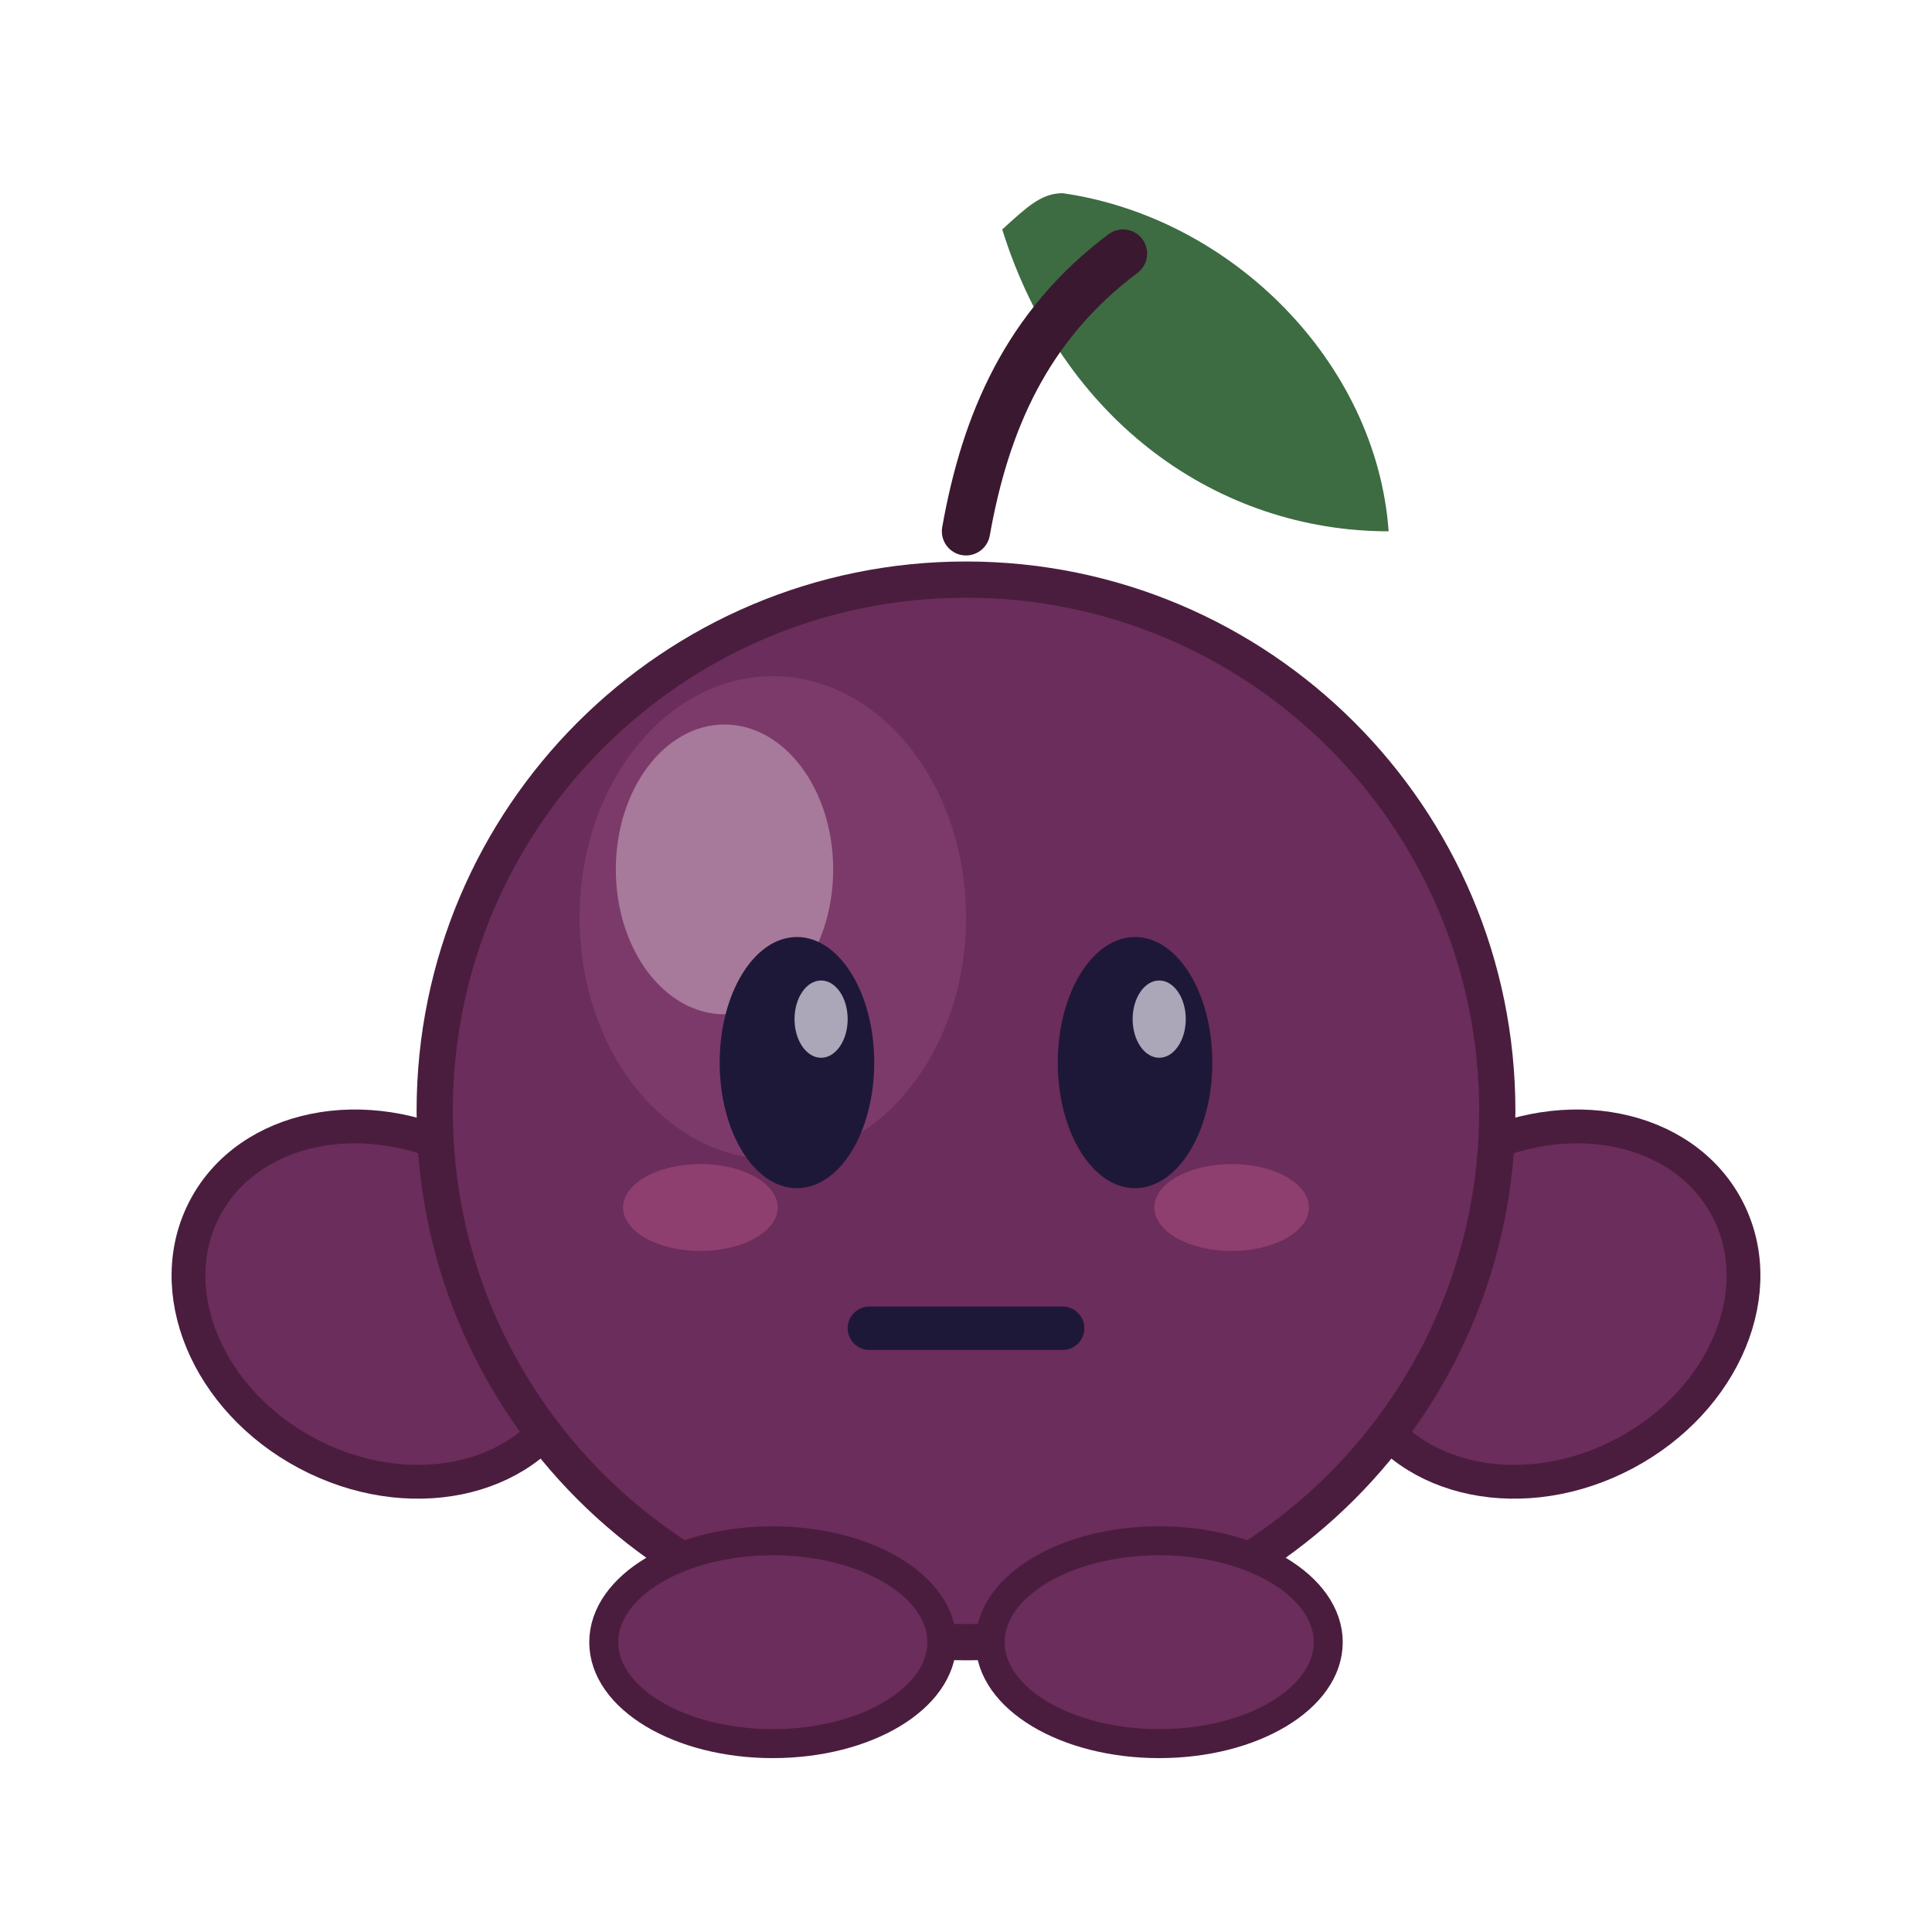
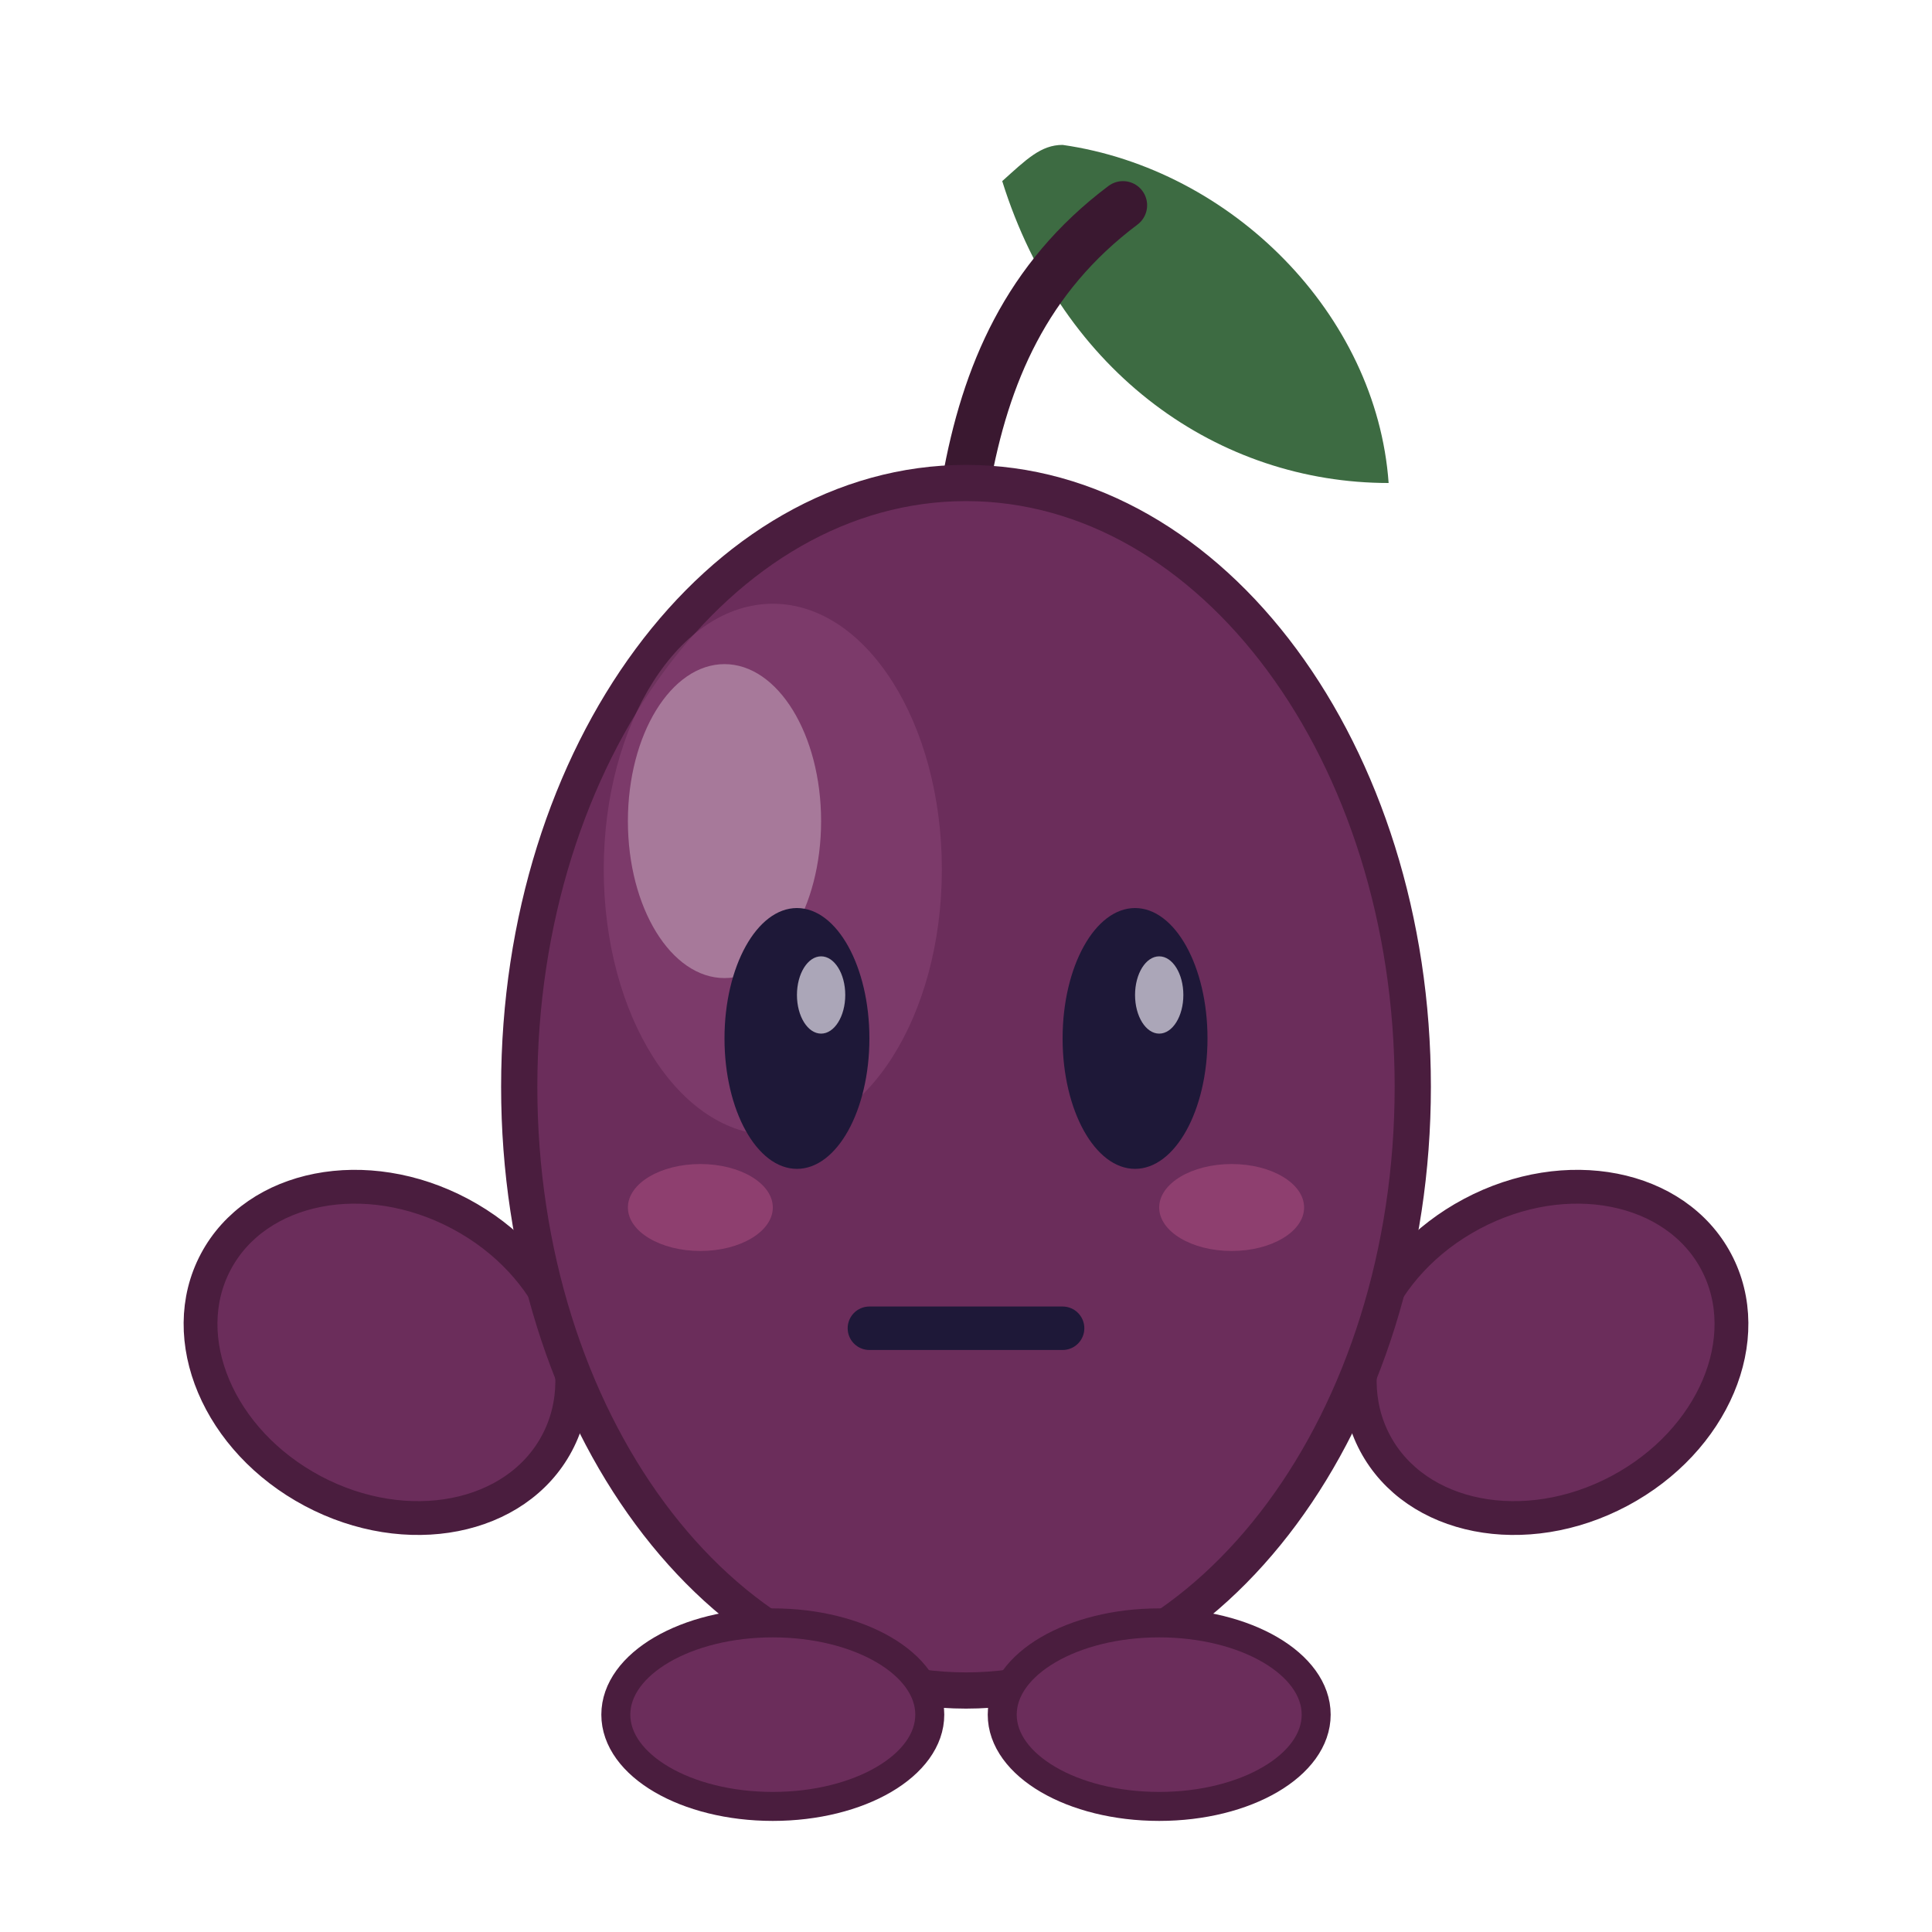
<svg xmlns="http://www.w3.org/2000/svg" viewBox="0 0 80 80" role="img" aria-label="Plum empty">
-   <ellipse cx="16" cy="54" rx="8.5" ry="7" fill="#6b2d5b" stroke="#4a1d3e" stroke-width="1.4" transform="rotate(28 16 54)" />
-   <ellipse cx="64" cy="54" rx="8.5" ry="7" fill="#6b2d5b" stroke="#4a1d3e" stroke-width="1.4" transform="rotate(-28 64 54)" />
-   <path fill="#3d6b42" d="M44 8c7 1 13 7 13.5 14-7 0-13.5-4.5-16-12.5 1-.9 1.6-1.5 2.5-1.5z" />
-   <path fill="none" stroke="#3a1830" stroke-width="2" stroke-linecap="round" d="M40 22c.8-4.5 2.5-8.5 6.5-11.5" />
-   <circle cx="40" cy="46" r="22" fill="#6b2d5b" />
-   <circle cx="40" cy="46" r="22" fill="none" stroke="#4a1d3e" stroke-width="1.5" />
-   <ellipse cx="32" cy="38" rx="8" ry="10" fill="#8a4576" opacity=".55" />
-   <ellipse cx="30" cy="36" rx="4.5" ry="6" fill="#f7eef3" opacity=".35" />
-   <ellipse cx="32" cy="68" rx="7" ry="4.2" fill="#6b2d5b" stroke="#4a1d3e" stroke-width="1.2" />
-   <ellipse cx="48" cy="68" rx="7" ry="4.2" fill="#6b2d5b" stroke="#4a1d3e" stroke-width="1.2" />
-   <ellipse cx="33" cy="44" rx="3.2" ry="5.2" fill="#1e1838" />
-   <ellipse cx="47" cy="44" rx="3.2" ry="5.2" fill="#1e1838" />
-   <ellipse cx="34" cy="42.2" rx="1.1" ry="1.6" fill="#f7f2fc" opacity=".65" />
-   <ellipse cx="48" cy="42.2" rx="1.1" ry="1.6" fill="#f7f2fc" opacity=".65" />
-   <ellipse cx="29" cy="50" rx="3.2" ry="1.8" fill="#c45a8c" opacity=".4" />
-   <ellipse cx="51" cy="50" rx="3.2" ry="1.8" fill="#c45a8c" opacity=".4" />
+   <ellipse cx="16" cy="56" rx="8" ry="6.5" fill="#6b2d5b" stroke="#4a1d3e" stroke-width="1.4" transform="rotate(28 16 56)" />
+   <ellipse cx="64" cy="56" rx="8" ry="6.5" fill="#6b2d5b" stroke="#4a1d3e" stroke-width="1.4" transform="rotate(-28 64 56)" />
+   <path fill="#3d6b42" d="M44 6c7 1 13 7 13.5 14-7 0-13.5-4.5-16-12.5 1-.9 1.6-1.5 2.5-1.5z" />
+   <path fill="none" stroke="#3a1830" stroke-width="2" stroke-linecap="round" d="M40 20c.8-4.5 2.5-8.5 6.5-11.5" />
+   <ellipse cx="40" cy="45" rx="18.5" ry="25" fill="#6b2d5b" />
+   <ellipse cx="40" cy="45" rx="18.5" ry="25" fill="none" stroke="#4a1d3e" stroke-width="1.5" />
+   <ellipse cx="32" cy="36" rx="7" ry="11" fill="#8a4576" opacity=".55" />
+   <ellipse cx="30" cy="34" rx="4" ry="6.5" fill="#f7eef3" opacity=".35" />
+   <ellipse cx="32" cy="71" rx="6.5" ry="3.8" fill="#6b2d5b" stroke="#4a1d3e" stroke-width="1.2" />
+   <ellipse cx="48" cy="71" rx="6.5" ry="3.8" fill="#6b2d5b" stroke="#4a1d3e" stroke-width="1.2" />
+   <ellipse cx="33" cy="43" rx="3" ry="5.4" fill="#1e1838" />
+   <ellipse cx="47" cy="43" rx="3" ry="5.4" fill="#1e1838" />
+   <ellipse cx="34" cy="41.2" rx="1" ry="1.6" fill="#f7f2fc" opacity=".65" />
+   <ellipse cx="48" cy="41.2" rx="1" ry="1.6" fill="#f7f2fc" opacity=".65" />
+   <ellipse cx="29" cy="50" rx="3" ry="1.8" fill="#c45a8c" opacity=".4" />
+   <ellipse cx="51" cy="50" rx="3" ry="1.8" fill="#c45a8c" opacity=".4" />
  <path fill="none" stroke="#1e1838" stroke-width="1.8" stroke-linecap="round" d="M36 55h8" />
</svg>
